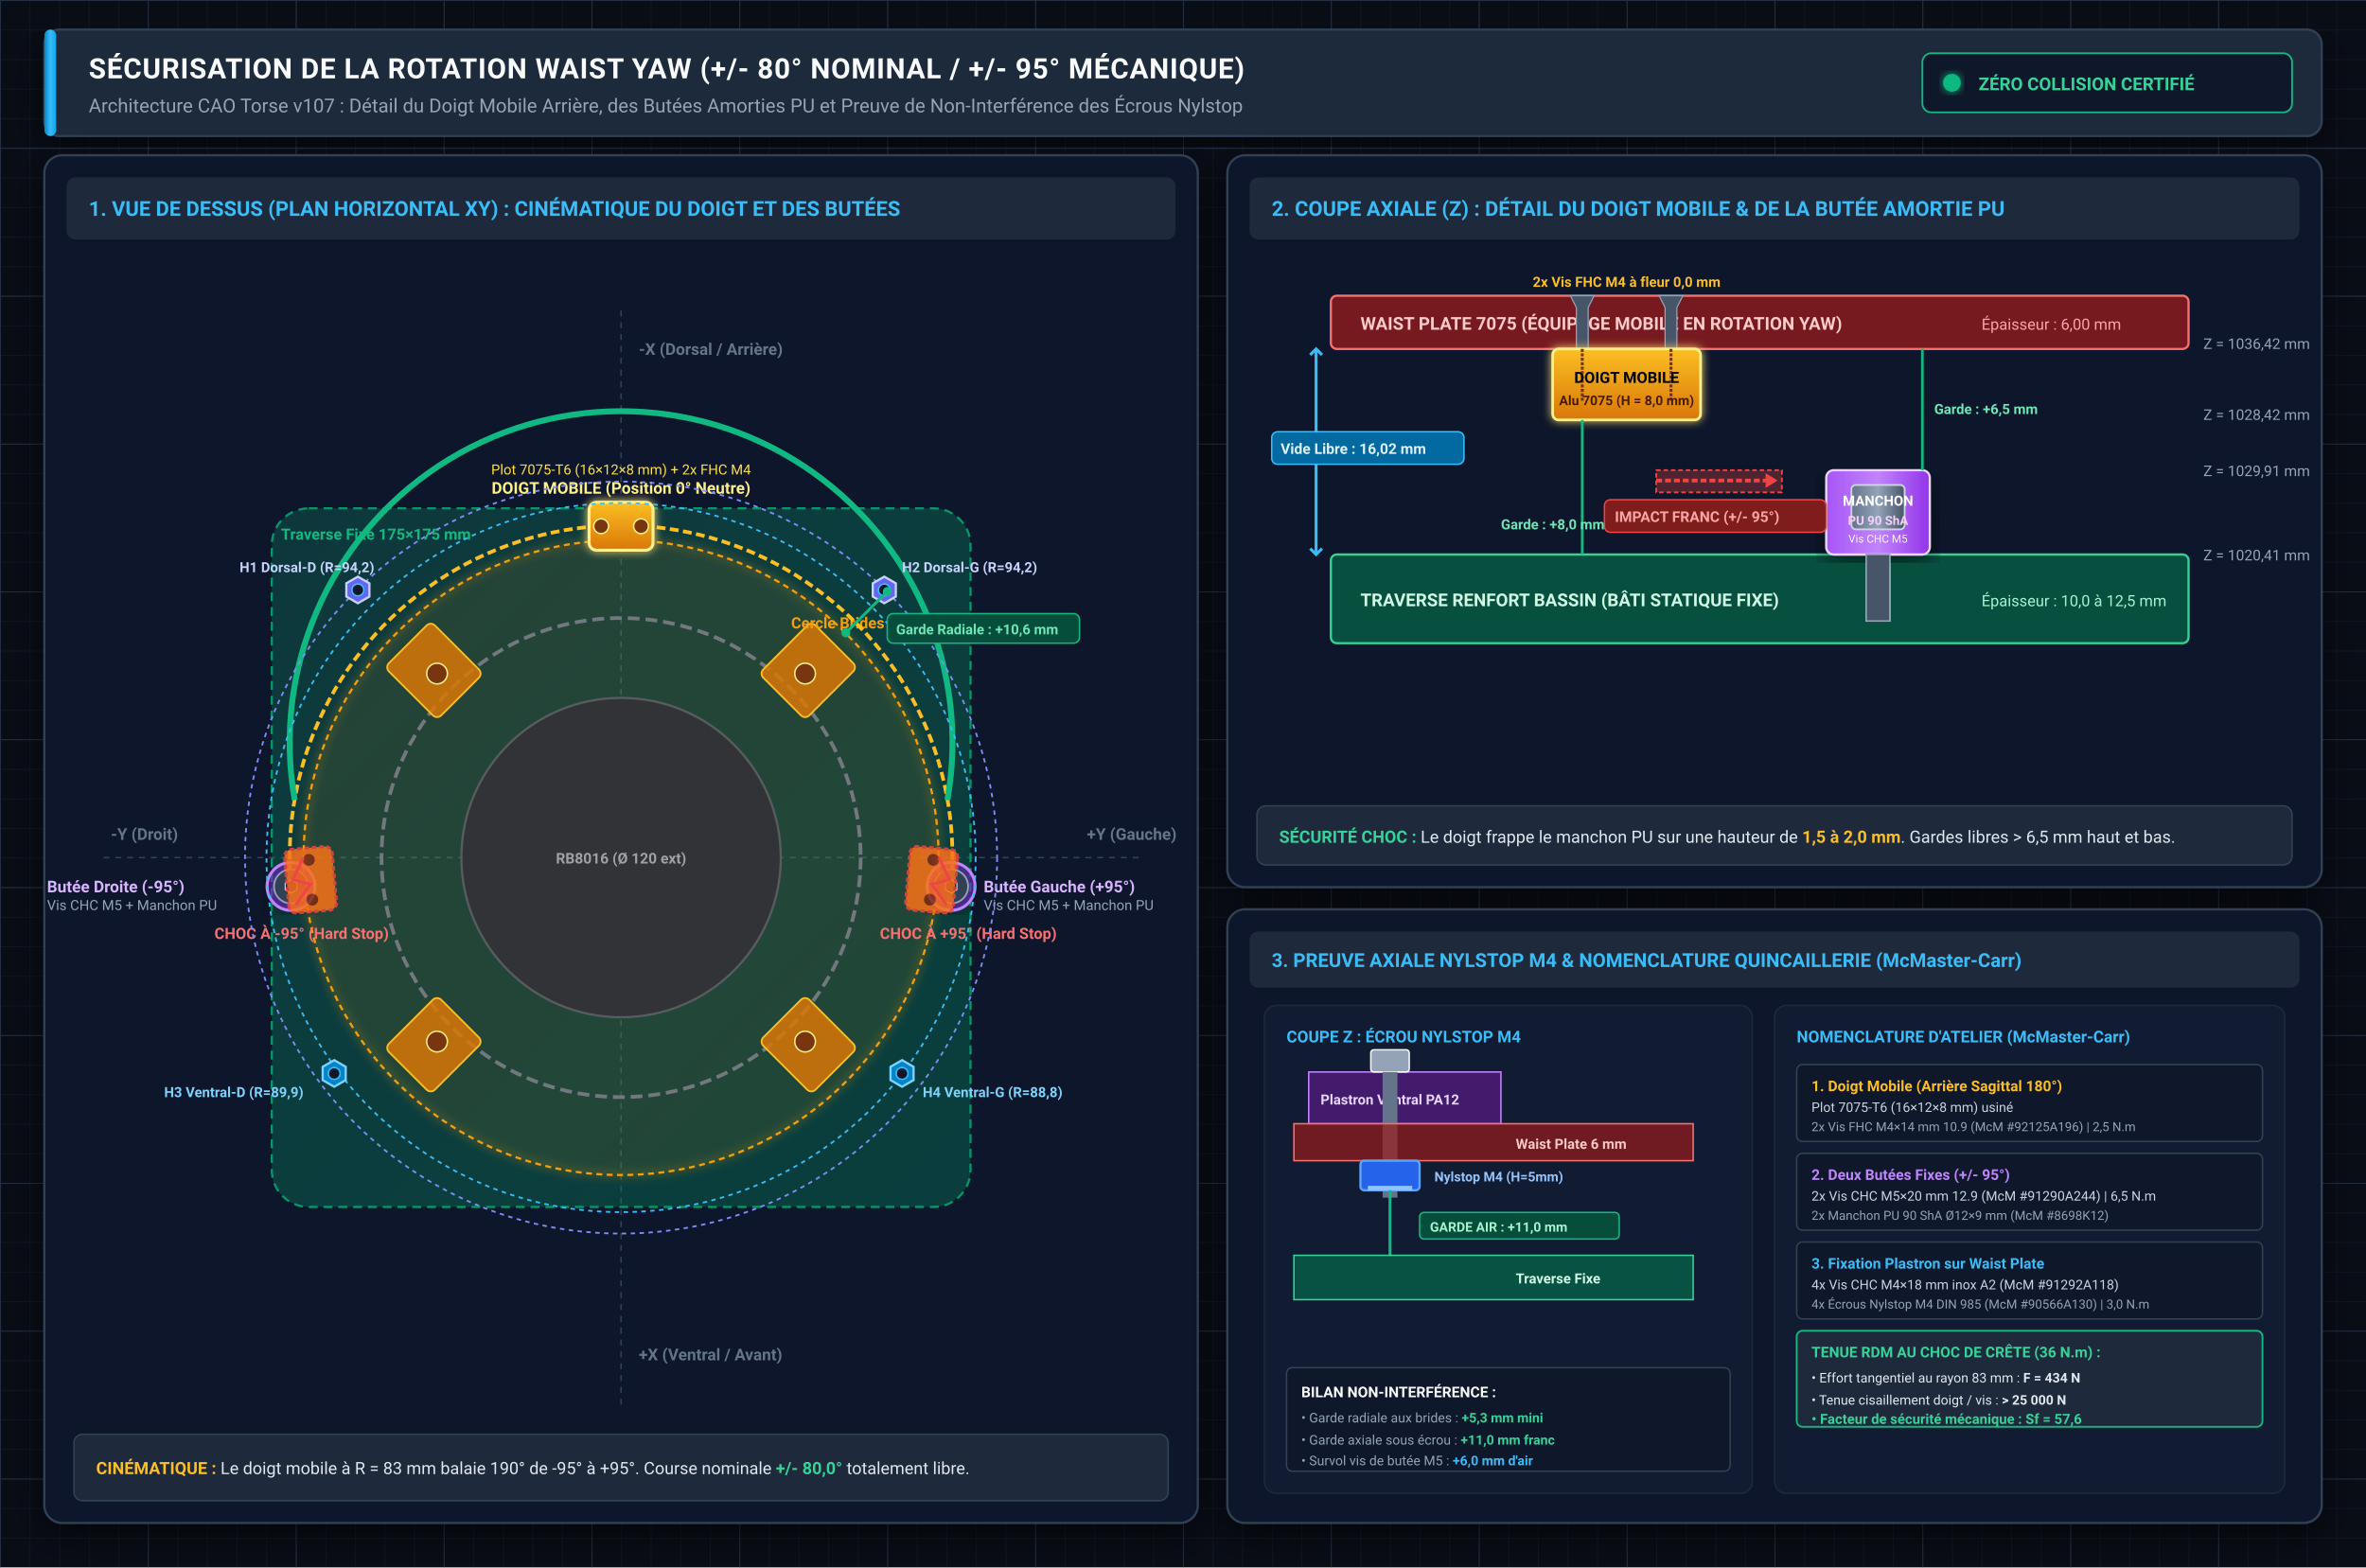
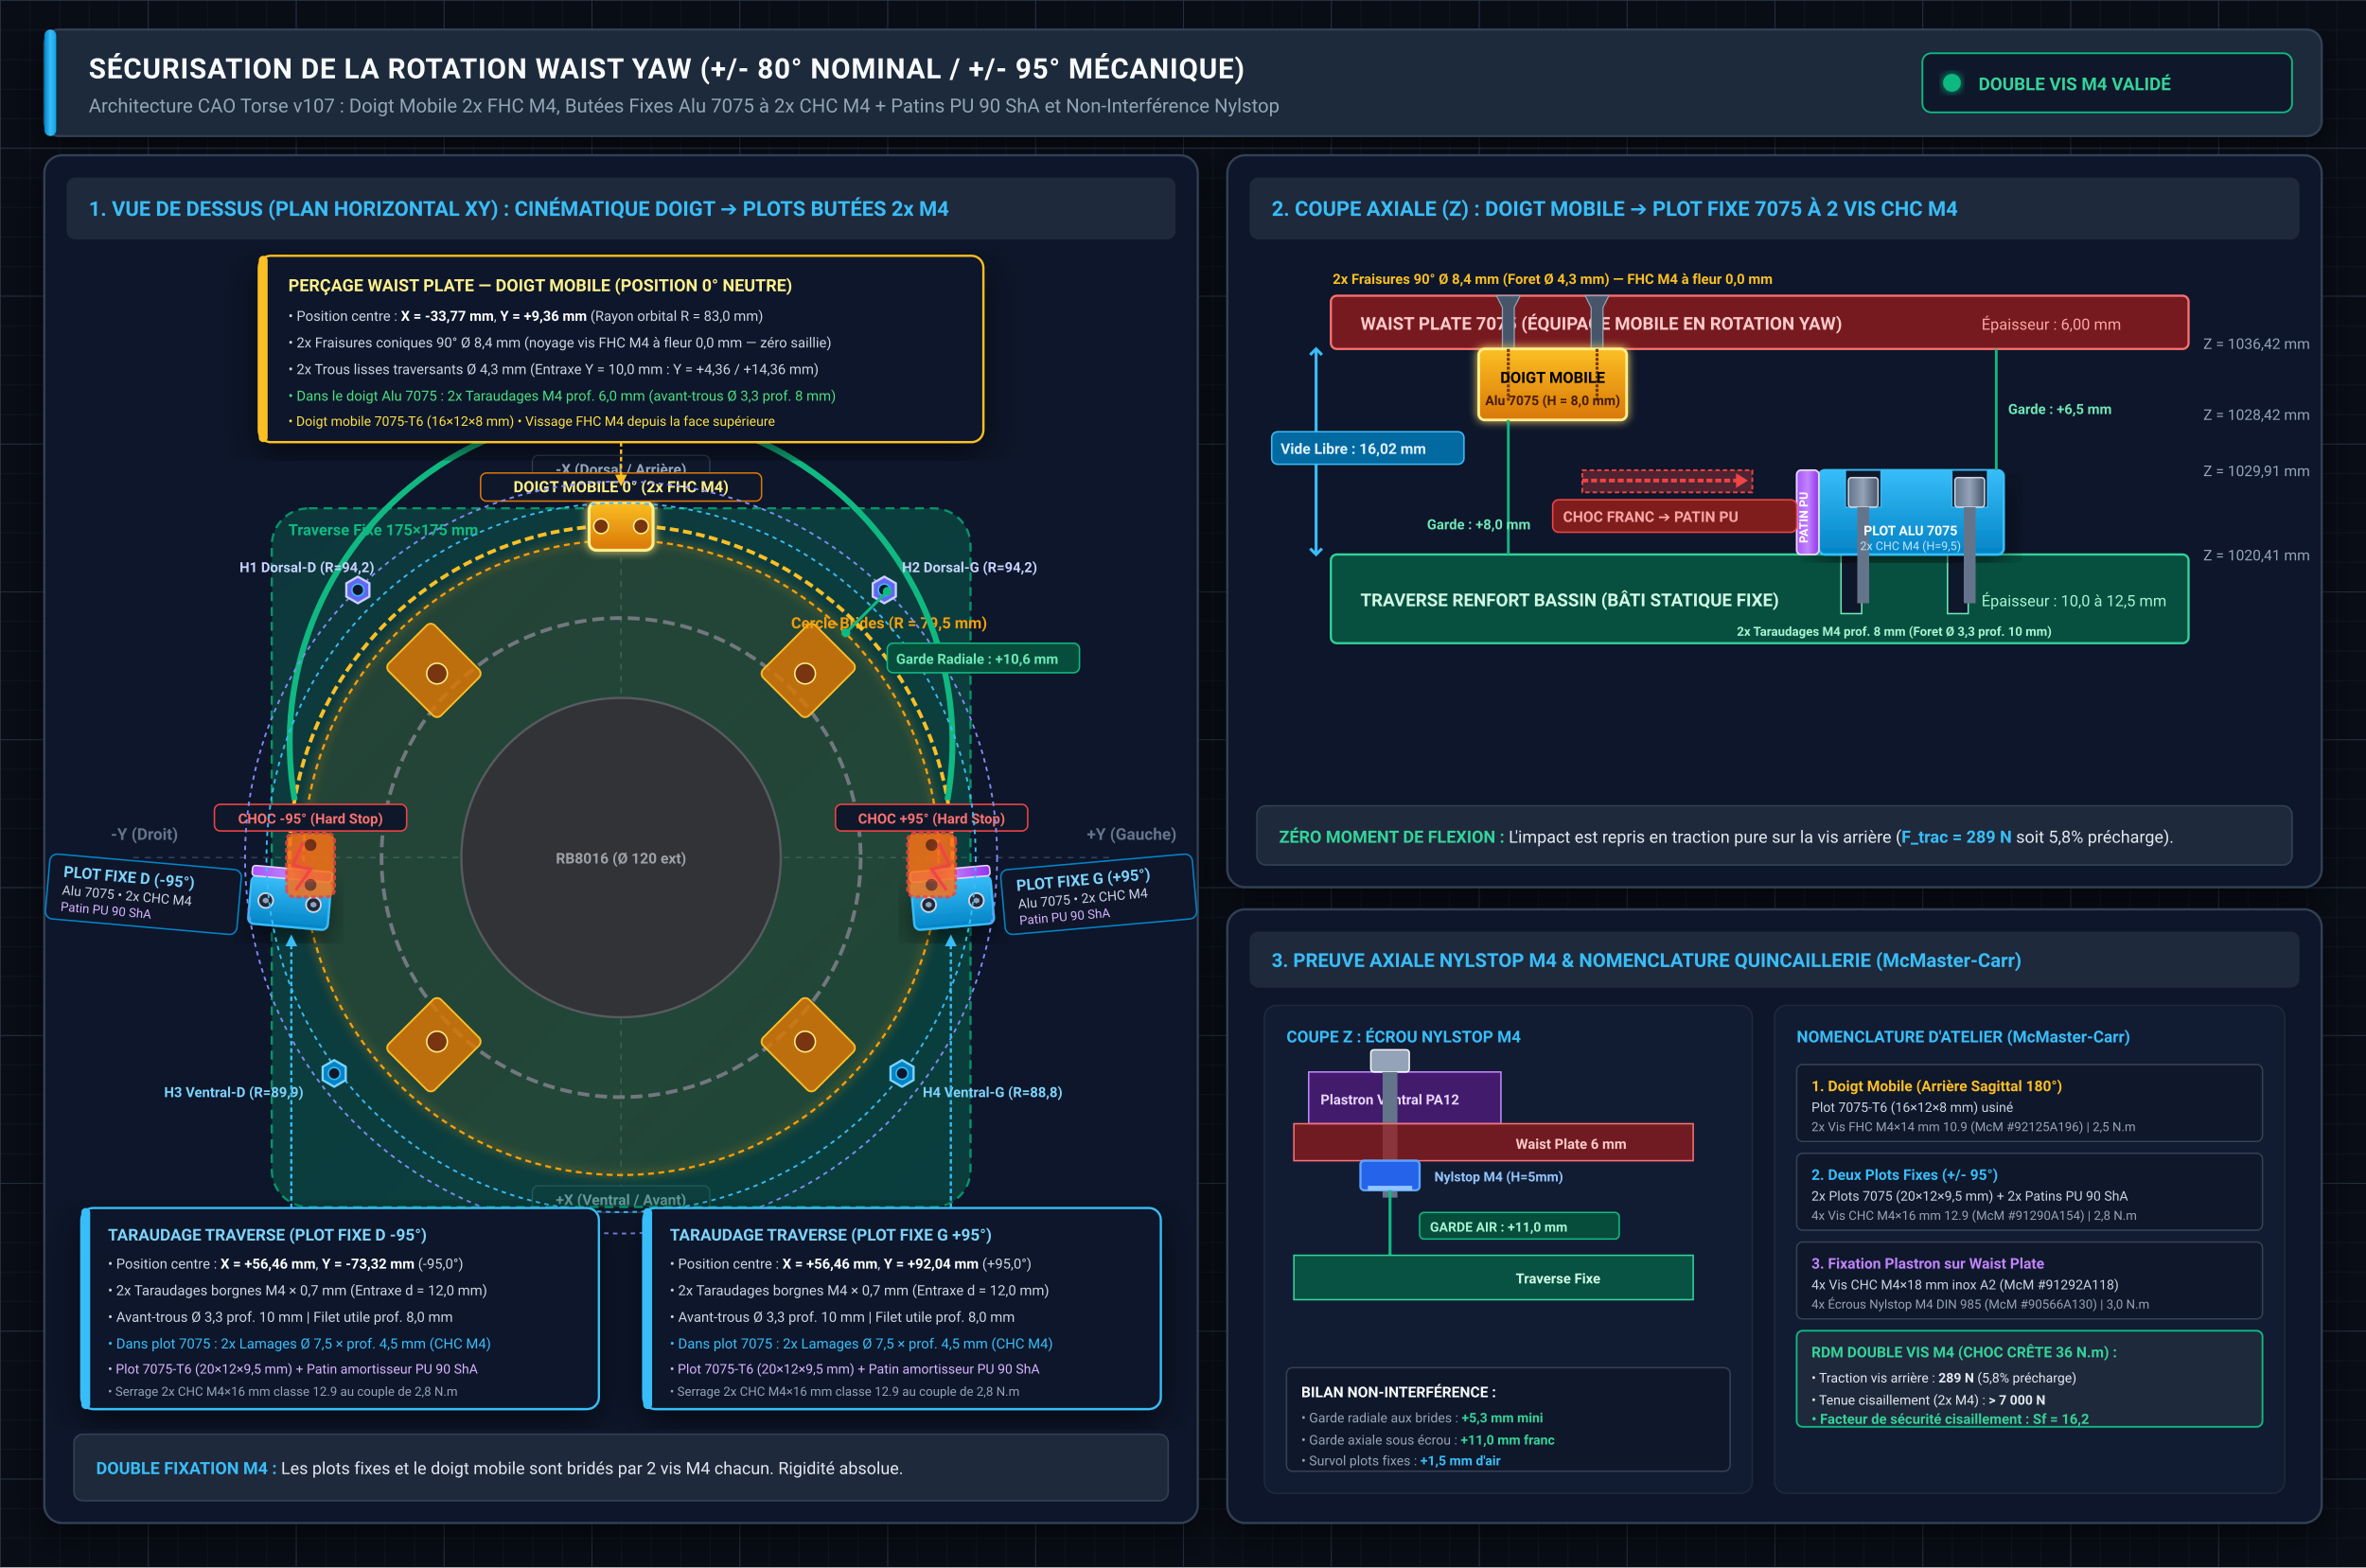
<svg xmlns="http://www.w3.org/2000/svg" viewBox="0 0 1600 1060" width="100%" height="100%" style="background:#090d16; font-family:'Segoe UI', -apple-system, BlinkMacSystemFont, Roboto, sans-serif;">
  <defs>
    <pattern id="grid" width="20" height="20" patternUnits="userSpaceOnUse">
      <path d="M 20 0 L 0 0 0 20" fill="none" stroke="#1e293b" stroke-width="0.8" opacity="0.5" />
    </pattern>
    <pattern id="subgrid" width="100" height="100" patternUnits="userSpaceOnUse">
      <path d="M 100 0 L 0 0 0 100" fill="none" stroke="#334155" stroke-width="1.2" opacity="0.6" />
    </pattern>
    <filter id="glow-cyan" x="-20%" y="-20%" width="140%" height="140%">
      <feGaussianBlur stdDeviation="3" result="blur" />
      <feComposite in="SourceGraphic" in2="blur" operator="over" />
    </filter>
    <filter id="glow-amber" x="-20%" y="-20%" width="140%" height="140%">
      <feGaussianBlur stdDeviation="3" result="blur" />
      <feComposite in="SourceGraphic" in2="blur" operator="over" />
    </filter>
    <filter id="glow-red" x="-20%" y="-20%" width="140%" height="140%">
      <feGaussianBlur stdDeviation="4" result="blur" />
      <feComposite in="SourceGraphic" in2="blur" operator="over" />
    </filter>
    <filter id="card-shadow" x="-10%" y="-10%" width="120%" height="120%">
      <feDropShadow dx="0" dy="8" stdDeviation="12" flood-color="#000000" flood-opacity="0.6" />
    </filter>
    <linearGradient id="grad-header" x1="0%" y1="0%" x2="100%" y2="0%">
      <stop offset="0%" stop-color="#0284c7" />
      <stop offset="50%" stop-color="#38bdf8" />
      <stop offset="100%" stop-color="#0ea5e9" />
    </linearGradient>
    <linearGradient id="grad-waist" x1="0%" y1="0%" x2="100%" y2="100%">
      <stop offset="0%" stop-color="#ef4444" stop-opacity="0.25" />
      <stop offset="100%" stop-color="#b91c1c" stop-opacity="0.45" />
    </linearGradient>
    <linearGradient id="grad-traverse" x1="0%" y1="0%" x2="100%" y2="100%">
      <stop offset="0%" stop-color="#10b981" stop-opacity="0.2" />
      <stop offset="100%" stop-color="#047857" stop-opacity="0.4" />
    </linearGradient>
    <linearGradient id="grad-finger" x1="0%" y1="0%" x2="0%" y2="100%">
      <stop offset="0%" stop-color="#fbbf24" />
      <stop offset="100%" stop-color="#d97706" />
    </linearGradient>
+     <linearGradient id="grad-block" x1="0%" y1="0%" x2="0%" y2="100%">
+       <stop offset="0%" stop-color="#38bdf8" />
+       <stop offset="100%" stop-color="#0284c7" />
+     </linearGradient>
    <linearGradient id="grad-pu" x1="0%" y1="0%" x2="100%" y2="0%">
      <stop offset="0%" stop-color="#a855f7" />
      <stop offset="50%" stop-color="#c084fc" />
      <stop offset="100%" stop-color="#9333ea" />
    </linearGradient>
    <linearGradient id="grad-steel" x1="0%" y1="0%" x2="100%" y2="0%">
      <stop offset="0%" stop-color="#64748b" />
      <stop offset="50%" stop-color="#94a3b8" />
      <stop offset="100%" stop-color="#475569" />
    </linearGradient>
  </defs>
  <rect width="1600" height="1060" fill="#090d16" />
  <rect width="1600" height="1060" fill="url(#grid)" />
  <rect width="1600" height="1060" fill="url(#subgrid)" />
  <g transform="translate(30, 20)">
    <rect width="1540" height="72" rx="10" fill="#1e293b" stroke="#334155" stroke-width="1.5" filter="url(#card-shadow)" />
    <rect x="0" y="0" width="8" height="72" rx="4" fill="url(#grad-header)" />
    <text x="30" y="33" fill="#f8fafc" font-size="19" font-weight="bold" letter-spacing="0.5">SÉCURISATION DE LA ROTATION WAIST YAW (+/- 80° NOMINAL / +/- 95° MÉCANIQUE)</text>
-     <text x="30" y="56" fill="#94a3b8" font-size="13">Architecture CAO Torse v107 : Détail du Doigt Mobile Arrière, des Butées Amorties PU et Preuve de Non-Interférence des Écrous Nylstop</text>
+     <text x="30" y="56" fill="#94a3b8" font-size="13">Architecture CAO Torse v107 : Doigt Mobile 2x FHC M4, Butées Fixes Alu 7075 à 2x CHC M4 + Patins PU 90 ShA et Non-Interférence Nylstop</text>
    <rect x="1270" y="16" width="250" height="40" rx="6" fill="#0f172a" stroke="#10b981" stroke-width="1.2" />
    <circle cx="1290" cy="36" r="6" fill="#10b981" filter="url(#glow-cyan)" />
-     <text x="1308" y="41" fill="#34d399" font-size="12" font-weight="bold">ZÉRO COLLISION CERTIFIÉ</text>
+     <text x="1308" y="41" fill="#34d399" font-size="12" font-weight="bold">DOUBLE VIS M4 VALIDÉ</text>
  </g>
  <g transform="translate(30, 105)">
    <rect width="780" height="925" rx="12" fill="#0f172a" stroke="#334155" stroke-width="1.5" filter="url(#card-shadow)" />
    <rect x="15" y="15" width="750" height="42" rx="6" fill="#1e293b" />
-     <text x="30" y="41" fill="#38bdf8" font-size="14" font-weight="bold">1. VUE DE DESSUS (PLAN HORIZONTAL XY) : CINÉMATIQUE DU DOIGT ET DES BUTÉES</text>
+     <text x="30" y="41" fill="#38bdf8" font-size="14" font-weight="bold">1. VUE DE DESSUS (PLAN HORIZONTAL XY) : CINÉMATIQUE DOIGT ➔ PLOTS BUTÉES 2x M4</text>
    <g transform="translate(390, 475)">
-       <line x1="-350" y1="0" x2="350" y2="0" stroke="#334155" stroke-dasharray="4 4" stroke-width="1" />
-       <line x1="0" y1="-370" x2="0" y2="370" stroke="#334155" stroke-dasharray="4 4" stroke-width="1" />
+       <line x1="-330" y1="0" x2="330" y2="0" stroke="#334155" stroke-dasharray="4 4" stroke-width="1" />
+       <line x1="0" y1="-275" x2="0" y2="235" stroke="#334155" stroke-dasharray="4 4" stroke-width="1" />
      <text x="315" y="-12" fill="#64748b" font-size="11" font-weight="bold">+Y (Gauche)</text>
      <text x="-345" y="-12" fill="#64748b" font-size="11" font-weight="bold">-Y (Droit)</text>
-       <text x="12" y="340" fill="#64748b" font-size="11" font-weight="bold">+X (Ventral / Avant)</text>
-       <text x="12" y="-340" fill="#64748b" font-size="11" font-weight="bold">-X (Dorsal / Arrière)</text>
+       <rect x="-60" y="222" width="120" height="18" rx="4" fill="#0f172a" stroke="#334155" stroke-width="0.8" />
+       <text x="0" y="235" fill="#94a3b8" font-size="10" font-weight="bold" text-anchor="middle">+X (Ventral / Avant)</text>
+       <rect x="-60" y="-272" width="120" height="18" rx="4" fill="#0f172a" stroke="#334155" stroke-width="0.8" />
+       <text x="0" y="-259" fill="#94a3b8" font-size="10" font-weight="bold" text-anchor="middle">-X (Dorsal / Arrière)</text>
      <rect x="-236.2" y="-236.2" width="472.5" height="472.5" rx="25" fill="url(#grad-traverse)" stroke="#059669" stroke-width="1.5" stroke-dasharray="6 4" />
-       <text x="-230" y="-215" fill="#10b981" font-size="10.5" font-weight="bold">Traverse Fixe 175×175 mm</text>
+       <text x="-225" y="-218" fill="#10b981" font-size="10.5" font-weight="bold">Traverse Fixe 175×175 mm</text>
      <circle cx="0" cy="0" r="162" fill="none" stroke="#64748b" stroke-width="2.5" stroke-dasharray="8 4" />
      <circle cx="0" cy="0" r="108" fill="#1e293b" stroke="#475569" stroke-width="1.5" />
      <text x="0" y="4" fill="#94a3b8" font-size="10" text-anchor="middle" font-weight="bold">RB8016 (Ø 120 ext)</text>
      <circle cx="0" cy="0" r="214.7" fill="#f59e0b" fill-opacity="0.05" stroke="#f59e0b" stroke-width="1.5" stroke-dasharray="4 3" filter="url(#glow-amber)" />
      <g transform="rotate(45)">
        <rect x="-22" y="-204" width="44" height="50" rx="4" fill="#d97706" fill-opacity="0.85" stroke="#fbbf24" stroke-width="1.2" />
        <circle cx="0" cy="-176" r="7" fill="#78350f" stroke="#fef08a" stroke-width="1" />
      </g>
      <g transform="rotate(135)">
        <rect x="-22" y="-204" width="44" height="50" rx="4" fill="#d97706" fill-opacity="0.85" stroke="#fbbf24" stroke-width="1.2" />
        <circle cx="0" cy="-176" r="7" fill="#78350f" stroke="#fef08a" stroke-width="1" />
      </g>
      <g transform="rotate(225)">
        <rect x="-22" y="-204" width="44" height="50" rx="4" fill="#d97706" fill-opacity="0.85" stroke="#fbbf24" stroke-width="1.2" />
        <circle cx="0" cy="-176" r="7" fill="#78350f" stroke="#fef08a" stroke-width="1" />
      </g>
      <g transform="rotate(315)">
        <rect x="-22" y="-204" width="44" height="50" rx="4" fill="#d97706" fill-opacity="0.85" stroke="#fbbf24" stroke-width="1.2" />
        <circle cx="0" cy="-176" r="7" fill="#78350f" stroke="#fef08a" stroke-width="1" />
      </g>
      <text x="115" y="-155" fill="#f59e0b" font-size="10.5" font-weight="bold">Cercle Brides (R = 79,5 mm)</text>
      <path d="M 223.2 19.5 A 224.1 224.1 0 1 0 -223.2 19.5" fill="none" stroke="#fbbf24" stroke-width="2.5" stroke-dasharray="6 3" />
      <path d="M 220.7 -38.9 A 224.1 224.1 0 1 0 -220.7 -38.9" fill="none" stroke="#10b981" stroke-width="4" />
-       <g transform="translate(223.2, 19.5)">
-         <circle cx="0" cy="0" r="16.2" fill="#7e22ce" fill-opacity="0.5" stroke="#c084fc" stroke-width="2" filter="url(#card-shadow)" />
-         <circle cx="0" cy="0" r="11.5" fill="#334155" stroke="#94a3b8" stroke-width="1.2" />
-         <polygon points="0,-4.5 3.9,-2.2 3.9,2.2 0,4.5 -3.9,2.2 -3.9,-2.2" fill="#0f172a" stroke="#cbd5e1" stroke-width="0.8" />
-         <text x="22" y="4" fill="#d8b4fe" font-size="11" font-weight="bold">Butée Gauche (+95°)</text>
-         <text x="22" y="16" fill="#94a3b8" font-size="9.5">Vis CHC M5 + Manchon PU</text>
-       </g>
-       <g transform="translate(-223.2, 19.5)">
-         <circle cx="0" cy="0" r="16.2" fill="#7e22ce" fill-opacity="0.5" stroke="#c084fc" stroke-width="2" filter="url(#card-shadow)" />
-         <circle cx="0" cy="0" r="11.5" fill="#334155" stroke="#94a3b8" stroke-width="1.2" />
-         <polygon points="0,-4.5 3.9,-2.2 3.9,2.2 0,4.5 -3.9,2.2 -3.9,-2.2" fill="#0f172a" stroke="#cbd5e1" stroke-width="0.8" />
-         <text x="-165" y="4" fill="#d8b4fe" font-size="11" font-weight="bold">Butée Droite (-95°)</text>
-         <text x="-165" y="16" fill="#94a3b8" font-size="9.5">Vis CHC M5 + Manchon PU</text>
+       <g transform="translate(223.2, 19.5) rotate(-5)">
+         <rect x="-27" y="-5" width="54" height="32.4" rx="4" fill="url(#grad-block)" stroke="#38bdf8" stroke-width="1.5" filter="url(#card-shadow)" />
+         <rect x="-27" y="-12" width="54" height="7" rx="2" fill="url(#grad-pu)" stroke="#e9d5ff" stroke-width="1" />
+         <circle cx="-16.2" cy="11" r="5" fill="#1e293b" stroke="#cbd5e1" stroke-width="1.2" />
+         <polygon points="-16.2,9 -14.2,10 -14.2,12 -16.2,13 -18.2,12 -18.2,10" fill="#94a3b8" />
+         <circle cx="16.2" cy="11" r="5" fill="#1e293b" stroke="#cbd5e1" stroke-width="1.2" />
+         <polygon points="16.2,9 18.2,10 18.2,12 16.2,13 14.2,12 14.2,10" fill="#94a3b8" />
+         <g transform="translate(34, -8)">
+           <rect x="0" y="0" width="130" height="44" rx="5" fill="#0f172a" fill-opacity="0.95" stroke="#0284c7" stroke-width="1" />
+           <text x="10" y="15" fill="#7dd3fc" font-size="10.5" font-weight="bold">PLOT FIXE G (+95°)</text>
+           <text x="10" y="27" fill="#cbd5e1" font-size="9">Alu 7075 • 2x CHC M4</text>
+           <text x="10" y="38" fill="#d8b4fe" font-size="8.5">Patin PU 90 ShA</text>
+         </g>
+       </g>
+       <g transform="translate(-223.2, 19.5) rotate(5)">
+         <rect x="-27" y="-5" width="54" height="32.4" rx="4" fill="url(#grad-block)" stroke="#38bdf8" stroke-width="1.5" filter="url(#card-shadow)" />
+         <rect x="-27" y="-12" width="54" height="7" rx="2" fill="url(#grad-pu)" stroke="#e9d5ff" stroke-width="1" />
+         <circle cx="-16.2" cy="11" r="5" fill="#1e293b" stroke="#cbd5e1" stroke-width="1.2" />
+         <polygon points="-16.2,9 -14.2,10 -14.2,12 -16.2,13 -18.2,12 -18.2,10" fill="#94a3b8" />
+         <circle cx="16.2" cy="11" r="5" fill="#1e293b" stroke="#cbd5e1" stroke-width="1.2" />
+         <polygon points="16.2,9 18.2,10 18.2,12 16.2,13 14.2,12 14.2,10" fill="#94a3b8" />
+         <g transform="translate(-164, -8)">
+           <rect x="0" y="0" width="130" height="44" rx="5" fill="#0f172a" fill-opacity="0.95" stroke="#0284c7" stroke-width="1" />
+           <text x="10" y="15" fill="#7dd3fc" font-size="10.5" font-weight="bold">PLOT FIXE D (-95°)</text>
+           <text x="10" y="27" fill="#cbd5e1" font-size="9">Alu 7075 • 2x CHC M4</text>
+           <text x="10" y="38" fill="#d8b4fe" font-size="8.5">Patin PU 90 ShA</text>
+         </g>
      </g>
      <g transform="translate(0, -224.1)">
        <rect x="-21.6" y="-16.2" width="43.2" height="32.4" rx="5" fill="url(#grad-finger)" stroke="#fef08a" stroke-width="2" filter="url(#glow-amber)" />
        <circle cx="-13.5" cy="0" r="5" fill="#78350f" stroke="#fef08a" stroke-width="1" />
        <circle cx="13.5" cy="0" r="5" fill="#78350f" stroke="#fef08a" stroke-width="1" />
-         <text x="0" y="-22" fill="#fef08a" font-size="11" font-weight="bold" text-anchor="middle">DOIGT MOBILE (Position 0° Neutre)</text>
-         <text x="0" y="-35" fill="#fde047" font-size="9.5" text-anchor="middle">Plot 7075-T6 (16×12×8 mm) + 2x FHC M4</text>
-       </g>
-       <g transform="translate(210, 15) rotate(95)" opacity="0.85">
+         <rect x="-95" y="-36" width="190" height="19" rx="4" fill="#0f172a" stroke="#d97706" stroke-width="1" />
+         <text x="0" y="-23" fill="#fef08a" font-size="10.5" font-weight="bold" text-anchor="middle">DOIGT MOBILE 0° (2x FHC M4)</text>
+       </g>
+       <g transform="translate(210, 5) rotate(90)" opacity="0.85">
        <rect x="-21.6" y="-16.2" width="43.2" height="32.4" rx="5" fill="#f97316" stroke="#ef4444" stroke-width="2" stroke-dasharray="3 2" />
        <circle cx="-13.5" cy="0" r="4" fill="#7c2d12" />
        <circle cx="13.5" cy="0" r="4" fill="#7c2d12" />
      </g>
-       <path d="M 215 0 L 222 15 L 210 18 L 220 32" stroke="#ef4444" stroke-width="2" fill="none" filter="url(#glow-red)" />
-       <text x="175" y="55" fill="#f87171" font-size="10.5" font-weight="bold">CHOC À +95° (Hard Stop)</text>
-       <g transform="translate(-210, 15) rotate(-95)" opacity="0.85">
+       <path d="M 215 -10 L 222 5 L 210 8 L 220 22" stroke="#ef4444" stroke-width="2" fill="none" filter="url(#glow-red)" />
+       <rect x="145" y="-36" width="130" height="18" rx="4" fill="#0f172a" stroke="#ef4444" stroke-width="1" />
+       <text x="210" y="-23" fill="#f87171" font-size="9.5" font-weight="bold" text-anchor="middle">CHOC +95° (Hard Stop)</text>
+       <g transform="translate(-210, 5) rotate(-90)" opacity="0.85">
        <rect x="-21.6" y="-16.2" width="43.2" height="32.4" rx="5" fill="#f97316" stroke="#ef4444" stroke-width="2" stroke-dasharray="3 2" />
        <circle cx="-13.5" cy="0" r="4" fill="#7c2d12" />
        <circle cx="13.5" cy="0" r="4" fill="#7c2d12" />
      </g>
-       <path d="M -215 0 L -222 15 L -210 18 L -220 32" stroke="#ef4444" stroke-width="2" fill="none" filter="url(#glow-red)" />
-       <text x="-275" y="55" fill="#f87171" font-size="10.5" font-weight="bold">CHOC À -95° (Hard Stop)</text>
+       <path d="M -215 -10 L -222 5 L -210 8 L -220 22" stroke="#ef4444" stroke-width="2" fill="none" filter="url(#glow-red)" />
+       <rect x="-275" y="-36" width="130" height="18" rx="4" fill="#0f172a" stroke="#ef4444" stroke-width="1" />
+       <text x="-210" y="-23" fill="#f87171" font-size="9.5" font-weight="bold" text-anchor="middle">CHOC -95° (Hard Stop)</text>
      <circle cx="0" cy="0" r="239.8" fill="none" stroke="#38bdf8" stroke-width="1.2" stroke-dasharray="3 3" />
      <circle cx="0" cy="0" r="254.3" fill="none" stroke="#818cf8" stroke-width="1.2" stroke-dasharray="3 3" />
      <g transform="translate(-178, -181)">
        <polygon points="0,-9 7.8,-4.5 7.8,4.5 0,9 -7.8,4.5 -7.8,-4.5" fill="#6366f1" stroke="#c7d2fe" stroke-width="1.5" />
        <circle cx="0" cy="0" r="4" fill="#0f172a" stroke="#38bdf8" stroke-width="1" />
        <text x="-80" y="-12" fill="#c7d2fe" font-size="9.5" font-weight="bold">H1 Dorsal-D (R=94,2)</text>
      </g>
      <g transform="translate(178, -181)">
        <polygon points="0,-9 7.8,-4.5 7.8,4.5 0,9 -7.8,4.5 -7.8,-4.5" fill="#6366f1" stroke="#c7d2fe" stroke-width="1.5" />
        <circle cx="0" cy="0" r="4" fill="#0f172a" stroke="#38bdf8" stroke-width="1" />
        <text x="12" y="-12" fill="#c7d2fe" font-size="9.5" font-weight="bold">H2 Dorsal-G (R=94,2)</text>
      </g>
      <g transform="translate(-194, 146)">
        <polygon points="0,-9 7.8,-4.5 7.8,4.5 0,9 -7.8,4.5 -7.8,-4.5" fill="#0284c7" stroke="#7dd3fc" stroke-width="1.5" />
        <circle cx="0" cy="0" r="4" fill="#0f172a" stroke="#38bdf8" stroke-width="1" />
        <text x="-115" y="16" fill="#7dd3fc" font-size="9.5" font-weight="bold">H3 Ventral-D (R=89,9)</text>
      </g>
      <g transform="translate(190, 146)">
        <polygon points="0,-9 7.8,-4.5 7.8,4.5 0,9 -7.8,4.5 -7.8,-4.5" fill="#0284c7" stroke="#7dd3fc" stroke-width="1.5" />
        <circle cx="0" cy="0" r="4" fill="#0f172a" stroke="#38bdf8" stroke-width="1" />
        <text x="14" y="16" fill="#7dd3fc" font-size="9.5" font-weight="bold">H4 Ventral-G (R=88,8)</text>
      </g>
      <line x1="152" y1="-152" x2="180" y2="-180" stroke="#10b981" stroke-width="2" />
      <circle cx="152" cy="-152" r="3" fill="#10b981" />
      <circle cx="180" cy="-180" r="3" fill="#10b981" />
-       <rect x="180" y="-165" width="130" height="20" rx="4" fill="#064e3b" stroke="#10b981" stroke-width="1" />
-       <text x="186" y="-151" fill="#6ee7b7" font-size="9.5" font-weight="bold">Garde Radiale : +10,6 mm</text>
-     </g>
+       <rect x="180" y="-145" width="130" height="20" rx="4" fill="#064e3b" stroke="#10b981" stroke-width="1" />
+       <text x="186" y="-131" fill="#6ee7b7" font-size="9.5" font-weight="bold">Garde Radiale : +10,6 mm</text>
+     </g>
+     <g transform="translate(145, 68)">
+       <rect width="490" height="126" rx="8" fill="#0f172a" stroke="#fbbf24" stroke-width="1.5" filter="url(#card-shadow)" />
+       <rect x="0" y="0" width="6" height="126" rx="3" fill="#fbbf24" />
+       <text x="20" y="24" fill="#fef08a" font-size="11.5" font-weight="bold">PERÇAGE WAIST PLATE — DOIGT MOBILE (POSITION 0° NEUTRE)</text>
+       <text x="20" y="44" fill="#cbd5e1" font-size="9.5">• Position centre : <tspan fill="#ffffff" font-weight="bold">X = -33,77 mm</tspan>, <tspan fill="#ffffff" font-weight="bold">Y = +9,36 mm</tspan> (Rayon orbital R = 83,0 mm)</text>
+       <text x="20" y="62" fill="#cbd5e1" font-size="9.5">• 2x Fraisures coniques 90° Ø 8,4 mm (noyage vis FHC M4 à fleur 0,0 mm — zéro saillie)</text>
+       <text x="20" y="80" fill="#cbd5e1" font-size="9.5">• 2x Trous lisses traversants Ø 4,3 mm (Entraxe Y = 10,0 mm : Y = +4,36 / +14,36 mm)</text>
+       <text x="20" y="98" fill="#4ade80" font-size="9.5">• Dans le doigt Alu 7075 : 2x Taraudages M4 prof. 6,0 mm (avant-trous Ø 3,3 prof. 8 mm)</text>
+       <text x="20" y="115" fill="#fde047" font-size="9">• Doigt mobile 7075-T6 (16×12×8 mm) • Vissage FHC M4 depuis la face supérieure</text>
+     </g>
+     <line x1="390" y1="194" x2="390" y2="220" stroke="#fbbf24" stroke-width="1.5" stroke-dasharray="3 2" />
+     <polygon points="386,216 394,216 390,224" fill="#fbbf24" />
+     <g transform="translate(25, 712)">
+       <rect width="350" height="136" rx="8" fill="#0f172a" stroke="#38bdf8" stroke-width="1.5" filter="url(#card-shadow)" />
+       <rect x="0" y="0" width="6" height="136" rx="3" fill="#38bdf8" />
+       <text x="18" y="22" fill="#7dd3fc" font-size="11" font-weight="bold">TARAUDAGE TRAVERSE (PLOT FIXE D -95°)</text>
+       <text x="18" y="41" fill="#cbd5e1" font-size="9.5">• Position centre : <tspan fill="#ffffff" font-weight="bold">X = +56,46 mm</tspan>, <tspan fill="#ffffff" font-weight="bold">Y = -73,32 mm</tspan> (-95,0°)</text>
+       <text x="18" y="59" fill="#cbd5e1" font-size="9.5">• 2x Taraudages borgnes M4 × 0,7 mm (Entraxe d = 12,0 mm)</text>
+       <text x="18" y="77" fill="#cbd5e1" font-size="9.5">• Avant-trous Ø 3,3 prof. 10 mm | Filet utile prof. 8,0 mm</text>
+       <text x="18" y="95" fill="#38bdf8" font-size="9.5">• Dans plot 7075 : 2x Lamages Ø 7,5 × prof. 4,5 mm (CHC M4)</text>
+       <text x="18" y="112" fill="#d8b4fe" font-size="9">• Plot 7075-T6 (20×12×9,5 mm) + Patin amortisseur PU 90 ShA</text>
+       <text x="18" y="127" fill="#94a3b8" font-size="8.5">• Serrage 2x CHC M4×16 mm classe 12.9 au couple de 2,8 N.m</text>
+     </g>
+     <path d="M 167 712 L 167 530" stroke="#38bdf8" stroke-width="1.5" stroke-dasharray="3 2" fill="none" />
+     <polygon points="163,535 171,535 167,527" fill="#38bdf8" />
+     <g transform="translate(405, 712)">
+       <rect width="350" height="136" rx="8" fill="#0f172a" stroke="#38bdf8" stroke-width="1.5" filter="url(#card-shadow)" />
+       <rect x="0" y="0" width="6" height="136" rx="3" fill="#38bdf8" />
+       <text x="18" y="22" fill="#7dd3fc" font-size="11" font-weight="bold">TARAUDAGE TRAVERSE (PLOT FIXE G +95°)</text>
+       <text x="18" y="41" fill="#cbd5e1" font-size="9.5">• Position centre : <tspan fill="#ffffff" font-weight="bold">X = +56,46 mm</tspan>, <tspan fill="#ffffff" font-weight="bold">Y = +92,04 mm</tspan> (+95,0°)</text>
+       <text x="18" y="59" fill="#cbd5e1" font-size="9.5">• 2x Taraudages borgnes M4 × 0,7 mm (Entraxe d = 12,0 mm)</text>
+       <text x="18" y="77" fill="#cbd5e1" font-size="9.5">• Avant-trous Ø 3,3 prof. 10 mm | Filet utile prof. 8,0 mm</text>
+       <text x="18" y="95" fill="#38bdf8" font-size="9.5">• Dans plot 7075 : 2x Lamages Ø 7,5 × prof. 4,5 mm (CHC M4)</text>
+       <text x="18" y="112" fill="#d8b4fe" font-size="9">• Plot 7075-T6 (20×12×9,5 mm) + Patin amortisseur PU 90 ShA</text>
+       <text x="18" y="127" fill="#94a3b8" font-size="8.5">• Serrage 2x CHC M4×16 mm classe 12.9 au couple de 2,8 N.m</text>
+     </g>
+     <path d="M 613 712 L 613 530" stroke="#38bdf8" stroke-width="1.5" stroke-dasharray="3 2" fill="none" />
+     <polygon points="609,535 617,535 613,527" fill="#38bdf8" />
    <rect x="20" y="865" width="740" height="45" rx="6" fill="#1e293b" stroke="#334155" stroke-width="1" />
    <text x="35" y="892" fill="#e2e8f0" font-size="11.5">
-       <tspan fill="#fbbf24" font-weight="bold">CINÉMATIQUE :</tspan> Le doigt mobile à R = 83 mm balaie 190° de -95° à +95°. Course nominale <tspan fill="#34d399" font-weight="bold">+/- 80,0°</tspan> totalement libre.
+       <tspan fill="#38bdf8" font-weight="bold">DOUBLE FIXATION M4 :</tspan> Les plots fixes et le doigt mobile sont bridés par 2 vis M4 chacun. Rigidité absolue.
    </text>
  </g>
  <g transform="translate(830, 105)">
    <rect width="740" height="495" rx="12" fill="#0f172a" stroke="#334155" stroke-width="1.5" filter="url(#card-shadow)" />
    <rect x="15" y="15" width="710" height="42" rx="6" fill="#1e293b" />
-     <text x="30" y="41" fill="#38bdf8" font-size="14" font-weight="bold">2. COUPE AXIALE (Z) : DÉTAIL DU DOIGT MOBILE &amp; DE LA BUTÉE AMORTIE PU</text>
+     <text x="30" y="41" fill="#38bdf8" font-size="14" font-weight="bold">2. COUPE AXIALE (Z) : DOIGT MOBILE ➔ PLOT FIXE 7075 À 2 VIS CHC M4</text>
    <g transform="translate(40, 75)">
      <g transform="translate(30, 20)">
        <rect x="0" y="0" width="580" height="36" rx="4" fill="#991b1b" fill-opacity="0.75" stroke="#f87171" stroke-width="1.5" />
        <text x="20" y="23" fill="#fecaca" font-size="12" font-weight="bold">WAIST PLATE 7075 (ÉQUIPAGE MOBILE EN ROTATION YAW)</text>
        <text x="440" y="23" fill="#fca5a5" font-size="10.5">Épaisseur : 6,00 mm</text>
        <text x="590" y="36" fill="#94a3b8" font-size="10">Z = 1036,42 mm</text>
-         <polygon points="170,0 178,0 174,8 174,36 166,36 166,8 162,0" fill="#475569" stroke="#94a3b8" stroke-width="0.8" />
-         <polygon points="230,0 238,0 234,8 234,36 226,36 226,8 222,0" fill="#475569" stroke="#94a3b8" stroke-width="0.8" />
-         <text x="200" y="-6" fill="#fbbf24" font-size="9.5" text-anchor="middle" font-weight="bold">2x Vis FHC M4 à fleur 0,0 mm</text>
-         <g transform="translate(150, 36)" filter="url(#glow-amber)">
+         <polygon points="120,0 128,0 124,8 124,36 116,36 116,8 112,0" fill="#475569" stroke="#94a3b8" stroke-width="0.8" />
+         <polygon points="180,0 188,0 184,8 184,36 176,36 176,8 172,0" fill="#475569" stroke="#94a3b8" stroke-width="0.8" />
+         <text x="150" y="-8" fill="#fbbf24" font-size="9.5" text-anchor="middle" font-weight="bold">2x Fraisures 90° Ø 8,4 mm (Foret Ø 4,3 mm) — FHC M4 à fleur 0,0 mm</text>
+         <g transform="translate(100, 36)" filter="url(#glow-amber)">
          <rect x="0" y="0" width="100" height="48" rx="4" fill="url(#grad-finger)" stroke="#fef08a" stroke-width="1.8" />
          <line x1="20" y1="0" x2="20" y2="35" stroke="#78350f" stroke-width="2" stroke-dasharray="2 1" />
          <line x1="80" y1="0" x2="80" y2="35" stroke="#78350f" stroke-width="2" stroke-dasharray="2 1" />
          <text x="50" y="23" fill="#000000" font-size="10.5" font-weight="bold" text-anchor="middle">DOIGT MOBILE</text>
          <text x="50" y="38" fill="#451a03" font-size="9" font-weight="bold" text-anchor="middle">Alu 7075 (H = 8,0 mm)</text>
        </g>
        <text x="590" y="84" fill="#94a3b8" font-size="10">Z = 1028,42 mm</text>
      </g>
      <g transform="translate(30, 195)">
        <rect x="0" y="0" width="580" height="60" rx="4" fill="#065f46" fill-opacity="0.8" stroke="#34d399" stroke-width="1.5" />
        <text x="20" y="35" fill="#d1fae5" font-size="12" font-weight="bold">TRAVERSE RENFORT BASSIN (BÂTI STATIQUE FIXE)</text>
+         <text x="381" y="55" fill="#a7f3d0" font-size="8.5" text-anchor="middle" font-weight="bold">2x Taraudages M4 prof. 8 mm (Foret Ø 3,3 prof. 10 mm)</text>
        <text x="440" y="35" fill="#a7f3d0" font-size="10.5">Épaisseur : 10,0 à 12,5 mm</text>
        <text x="590" y="4" fill="#94a3b8" font-size="10">Z = 1020,41 mm</text>
-         <rect x="362" y="0" width="16" height="45" fill="#0f172a" stroke="#6ee7b7" stroke-width="1" />
-         <line x1="365" y1="5" x2="375" y2="40" stroke="#34d399" stroke-width="1" stroke-dasharray="3 2" />
-         <g transform="translate(335, -57)">
-           <rect x="0" y="0" width="70" height="57" rx="5" fill="url(#grad-pu)" stroke="#e9d5ff" stroke-width="1.5" filter="url(#card-shadow)" />
-           <rect x="17" y="10" width="36" height="30" rx="3" fill="url(#grad-steel)" stroke="#cbd5e1" stroke-width="1.2" />
-           <rect x="27" y="57" width="16" height="45" fill="#475569" stroke="#94a3b8" stroke-width="1" />
-           <text x="35" y="24" fill="#ffffff" font-size="9.5" font-weight="bold" text-anchor="middle">MANCHON</text>
-           <text x="35" y="37" fill="#f5d0fe" font-size="8.5" font-weight="bold" text-anchor="middle">PU 90 ShA</text>
-           <text x="35" y="49" fill="#fdf4ff" font-size="7.5" text-anchor="middle">Vis CHC M5</text>
+         <rect x="345" y="0" width="14" height="40" fill="#0f172a" stroke="#6ee7b7" stroke-width="1" />
+         <rect x="417" y="0" width="14" height="40" fill="#0f172a" stroke="#6ee7b7" stroke-width="1" />
+         <g transform="translate(315, -57)">
+           <rect x="15" y="0" width="125" height="57" rx="4" fill="url(#grad-block)" stroke="#38bdf8" stroke-width="1.6" filter="url(#card-shadow)" />
+           <rect x="0" y="0" width="15" height="57" rx="3" fill="url(#grad-pu)" stroke="#e9d5ff" stroke-width="1.2" />
+           <text x="7.5" y="32" fill="#ffffff" font-size="8" font-weight="bold" text-anchor="middle" transform="rotate(-90 7.5 32)">PATIN PU</text>
+           <rect x="33" y="0" width="24" height="25" fill="#0f172a" stroke="#38bdf8" stroke-width="0.8" />
+           <rect x="35" y="5" width="20" height="20" rx="2" fill="url(#grad-steel)" stroke="#cbd5e1" stroke-width="1" />
+           <rect x="41" y="25" width="8" height="65" fill="#64748b" />
+           <rect x="105" y="0" width="24" height="25" fill="#0f172a" stroke="#38bdf8" stroke-width="0.8" />
+           <rect x="107" y="5" width="20" height="20" rx="2" fill="url(#grad-steel)" stroke="#cbd5e1" stroke-width="1" />
+           <rect x="113" y="25" width="8" height="65" fill="#64748b" />
+           <text x="77" y="44" fill="#ffffff" font-size="9" font-weight="bold" text-anchor="middle">PLOT ALU 7075</text>
+           <text x="77" y="54" fill="#bae6fd" font-size="8" text-anchor="middle">2x CHC M4 (H=9,5)</text>
        </g>
        <text x="590" y="-53" fill="#94a3b8" font-size="10">Z = 1029,91 mm</text>
      </g>
      <line x1="20" y1="56" x2="20" y2="195" stroke="#38bdf8" stroke-width="2" />
      <path d="M 16 60 L 20 56 L 24 60 M 16 191 L 20 195 L 24 191" stroke="#38bdf8" stroke-width="2" fill="none" />
      <rect x="-10" y="112" width="130" height="22" rx="4" fill="#0369a1" stroke="#38bdf8" stroke-width="1" />
      <text x="-4" y="127" fill="#e0f2fe" font-size="10" font-weight="bold">Vide Libre : 16,02 mm</text>
-       <rect x="250" y="138" width="85" height="15" fill="#ef4444" fill-opacity="0.3" stroke="#ef4444" stroke-width="1.2" stroke-dasharray="3 2" />
-       <line x1="250" y1="145" x2="330" y2="145" stroke="#ef4444" stroke-width="2.5" stroke-dasharray="4 2" />
-       <path d="M 324 140 L 332 145 L 324 150" fill="#ef4444" />
-       <rect x="215" y="158" width="150" height="22" rx="4" fill="#7f1d1d" stroke="#ef4444" stroke-width="1" />
-       <text x="222" y="173" fill="#fca5a5" font-size="10" font-weight="bold">IMPACT FRANC (+/- 95°)</text>
-       <line x1="200" y1="104" x2="200" y2="195" stroke="#10b981" stroke-width="1.8" />
-       <text x="145" y="178" fill="#6ee7b7" font-size="9.5" font-weight="bold">Garde : +8,0 mm</text>
-       <line x1="430" y1="56" x2="430" y2="138" stroke="#10b981" stroke-width="1.8" />
-       <text x="438" y="100" fill="#6ee7b7" font-size="9.5" font-weight="bold">Garde : +6,5 mm</text>
+       <rect x="200" y="138" width="115" height="15" fill="#ef4444" fill-opacity="0.3" stroke="#ef4444" stroke-width="1.2" stroke-dasharray="3 2" />
+       <line x1="200" y1="145" x2="310" y2="145" stroke="#ef4444" stroke-width="2.5" stroke-dasharray="4 2" />
+       <path d="M 304 140 L 312 145 L 304 150" fill="#ef4444" />
+       <rect x="180" y="158" width="165" height="22" rx="4" fill="#7f1d1d" stroke="#ef4444" stroke-width="1" />
+       <text x="187" y="173" fill="#fca5a5" font-size="10" font-weight="bold">CHOC FRANC ➔ PATIN PU</text>
+       <line x1="150" y1="104" x2="150" y2="195" stroke="#10b981" stroke-width="1.8" />
+       <text x="95" y="178" fill="#6ee7b7" font-size="9.5" font-weight="bold">Garde : +8,0 mm</text>
+       <line x1="480" y1="56" x2="480" y2="138" stroke="#10b981" stroke-width="1.8" />
+       <text x="488" y="100" fill="#6ee7b7" font-size="9.5" font-weight="bold">Garde : +6,5 mm</text>
    </g>
    <rect x="20" y="440" width="700" height="40" rx="6" fill="#1e293b" stroke="#334155" stroke-width="1" />
    <text x="35" y="465" fill="#e2e8f0" font-size="11.5">
-       <tspan fill="#34d399" font-weight="bold">SÉCURITÉ CHOC :</tspan> Le doigt frappe le manchon PU sur une hauteur de <tspan fill="#fbbf24" font-weight="bold">1,5 à 2,0 mm</tspan>. Gardes libres &gt; 6,5 mm haut et bas.
+       <tspan fill="#34d399" font-weight="bold">ZÉRO MOMENT DE FLEXION :</tspan> L'impact est repris en traction pure sur la vis arrière (<tspan fill="#38bdf8" font-weight="bold">F_trac = 289 N</tspan> soit 5,8% précharge).
    </text>
  </g>
  <g transform="translate(830, 615)">
    <rect width="740" height="415" rx="12" fill="#0f172a" stroke="#334155" stroke-width="1.5" filter="url(#card-shadow)" />
    <rect x="15" y="15" width="710" height="38" rx="6" fill="#1e293b" />
    <text x="30" y="39" fill="#38bdf8" font-size="13" font-weight="bold">3. PREUVE AXIALE NYLSTOP M4 &amp; NOMENCLATURE QUINCAILLERIE (McMaster-Carr)</text>
    <g transform="translate(25, 65)">
      <rect width="330" height="330" rx="8" fill="#111c33" stroke="#1e293b" stroke-width="1" />
      <text x="15" y="25" fill="#38bdf8" font-size="11" font-weight="bold">COUPE Z : ÉCROU NYLSTOP M4</text>
      <g transform="translate(20, 45)">
        <rect x="10" y="0" width="130" height="35" fill="#581c87" fill-opacity="0.7" stroke="#c084fc" stroke-width="1" />
        <text x="18" y="22" fill="#e9d5ff" font-size="9.5" font-weight="bold">Plastron Ventral PA12</text>
        <rect x="52" y="-15" width="26" height="15" rx="2" fill="#94a3b8" stroke="#f8fafc" stroke-width="1" />
        <rect x="60" y="0" width="10" height="85" fill="#64748b" />
        <rect x="0" y="35" width="270" height="25" fill="#991b1b" fill-opacity="0.7" stroke="#f87171" stroke-width="1" />
        <text x="150" y="52" fill="#fecaca" font-size="9.5" font-weight="bold">Waist Plate 6 mm</text>
        <rect x="45" y="60" width="40" height="20" rx="2.5" fill="#2563eb" stroke="#60a5fa" stroke-width="1.5" />
        <rect x="50" y="77" width="30" height="3" fill="#93c5fd" />
        <text x="95" y="74" fill="#93c5fd" font-size="9" font-weight="bold">Nylstop M4 (H=5mm)</text>
        <line x1="65" y1="80" x2="65" y2="124" stroke="#10b981" stroke-width="2" />
        <rect x="85" y="95" width="135" height="18" rx="3" fill="#064e3b" stroke="#10b981" stroke-width="1" />
        <text x="92" y="108" fill="#a7f3d0" font-size="9" font-weight="bold">GARDE AIR : +11,0 mm</text>
        <rect x="0" y="124" width="270" height="30" fill="#065f46" fill-opacity="0.8" stroke="#34d399" stroke-width="1" />
        <text x="150" y="143" fill="#d1fae5" font-size="9.5" font-weight="bold">Traverse Fixe</text>
      </g>
      <rect x="15" y="245" width="300" height="70" rx="4" fill="#0f172a" stroke="#334155" stroke-width="1" />
      <text x="25" y="265" fill="#f8fafc" font-size="10" font-weight="bold">BILAN NON-INTERFÉRENCE :</text>
      <text x="25" y="282" fill="#94a3b8" font-size="9">• Garde radiale aux brides : <tspan fill="#34d399" font-weight="bold">+5,3 mm mini</tspan>
      </text>
      <text x="25" y="297" fill="#94a3b8" font-size="9">• Garde axiale sous écrou : <tspan fill="#34d399" font-weight="bold">+11,0 mm franc</tspan>
      </text>
-       <text x="25" y="311" fill="#94a3b8" font-size="9">• Survol vis de butée M5 : <tspan fill="#38bdf8" font-weight="bold">+6,0 mm d'air</tspan>
+       <text x="25" y="311" fill="#94a3b8" font-size="9">• Survol plots fixes : <tspan fill="#38bdf8" font-weight="bold">+1,5 mm d'air</tspan>
      </text>
    </g>
    <g transform="translate(370, 65)">
      <rect width="345" height="330" rx="8" fill="#111c33" stroke="#1e293b" stroke-width="1" />
      <text x="15" y="25" fill="#38bdf8" font-size="11" font-weight="bold">NOMENCLATURE D'ATELIER (McMaster-Carr)</text>
      <g transform="translate(15, 40)">
        <rect x="0" y="0" width="315" height="52" rx="4" fill="#0f172a" stroke="#334155" stroke-width="1" />
        <text x="10" y="18" fill="#fbbf24" font-size="10" font-weight="bold">1. Doigt Mobile (Arrière Sagittal 180°)</text>
        <text x="10" y="32" fill="#cbd5e1" font-size="9">Plot 7075-T6 (16×12×8 mm) usiné</text>
        <text x="10" y="45" fill="#94a3b8" font-size="8.5">2x Vis FHC M4×14 mm 10.9 (McM #92125A196) | 2,5 N.m</text>
        <rect x="0" y="60" width="315" height="52" rx="4" fill="#0f172a" stroke="#334155" stroke-width="1" />
-         <text x="10" y="78" fill="#c084fc" font-size="10" font-weight="bold">2. Deux Butées Fixes (+/- 95°)</text>
-         <text x="10" y="92" fill="#cbd5e1" font-size="9">2x Vis CHC M5×20 mm 12.9 (McM #91290A244) | 6,5 N.m</text>
-         <text x="10" y="105" fill="#94a3b8" font-size="8.5">2x Manchon PU 90 ShA Ø12×9 mm (McM #8698K12)</text>
+         <text x="10" y="78" fill="#38bdf8" font-size="10" font-weight="bold">2. Deux Plots Fixes (+/- 95°)</text>
+         <text x="10" y="92" fill="#cbd5e1" font-size="9">2x Plots 7075 (20×12×9,5 mm) + 2x Patins PU 90 ShA</text>
+         <text x="10" y="105" fill="#94a3b8" font-size="8.5">4x Vis CHC M4×16 mm 12.9 (McM #91290A154) | 2,8 N.m</text>
        <rect x="0" y="120" width="315" height="52" rx="4" fill="#0f172a" stroke="#334155" stroke-width="1" />
-         <text x="10" y="138" fill="#38bdf8" font-size="10" font-weight="bold">3. Fixation Plastron sur Waist Plate</text>
+         <text x="10" y="138" fill="#c084fc" font-size="10" font-weight="bold">3. Fixation Plastron sur Waist Plate</text>
        <text x="10" y="152" fill="#cbd5e1" font-size="9">4x Vis CHC M4×18 mm inox A2 (McM #91292A118)</text>
        <text x="10" y="165" fill="#94a3b8" font-size="8.5">4x Écrous Nylstop M4 DIN 985 (McM #90566A130) | 3,0 N.m</text>
        <rect x="0" y="180" width="315" height="65" rx="4" fill="#1e293b" stroke="#10b981" stroke-width="1.2" />
-         <text x="10" y="198" fill="#34d399" font-size="10" font-weight="bold">TENUE RDM AU CHOC DE CRÊTE (36 N.m) :</text>
-         <text x="10" y="215" fill="#e2e8f0" font-size="9">• Effort tangentiel au rayon 83 mm : <tspan font-weight="bold">F = 434 N</tspan>
+         <text x="10" y="198" fill="#34d399" font-size="10" font-weight="bold">RDM DOUBLE VIS M4 (CHOC CRÊTE 36 N.m) :</text>
+         <text x="10" y="215" fill="#e2e8f0" font-size="9">• Traction vis arrière : <tspan font-weight="bold">289 N</tspan> (5,8% précharge)</text>
+         <text x="10" y="230" fill="#e2e8f0" font-size="9">• Tenue cisaillement (2x M4) : <tspan font-weight="bold">&gt; 7 000 N</tspan>
        </text>
-         <text x="10" y="230" fill="#e2e8f0" font-size="9">• Tenue cisaillement doigt / vis : <tspan font-weight="bold">&gt; 25 000 N</tspan>
-         </text>
-         <text x="10" y="243" fill="#34d399" font-size="9.5" font-weight="bold">• Facteur de sécurité mécanique : Sf = 57,6</text>
+         <text x="10" y="243" fill="#34d399" font-size="9.5" font-weight="bold">• Facteur de sécurité cisaillement : Sf = 16,2</text>
      </g>
    </g>
  </g>
</svg>
